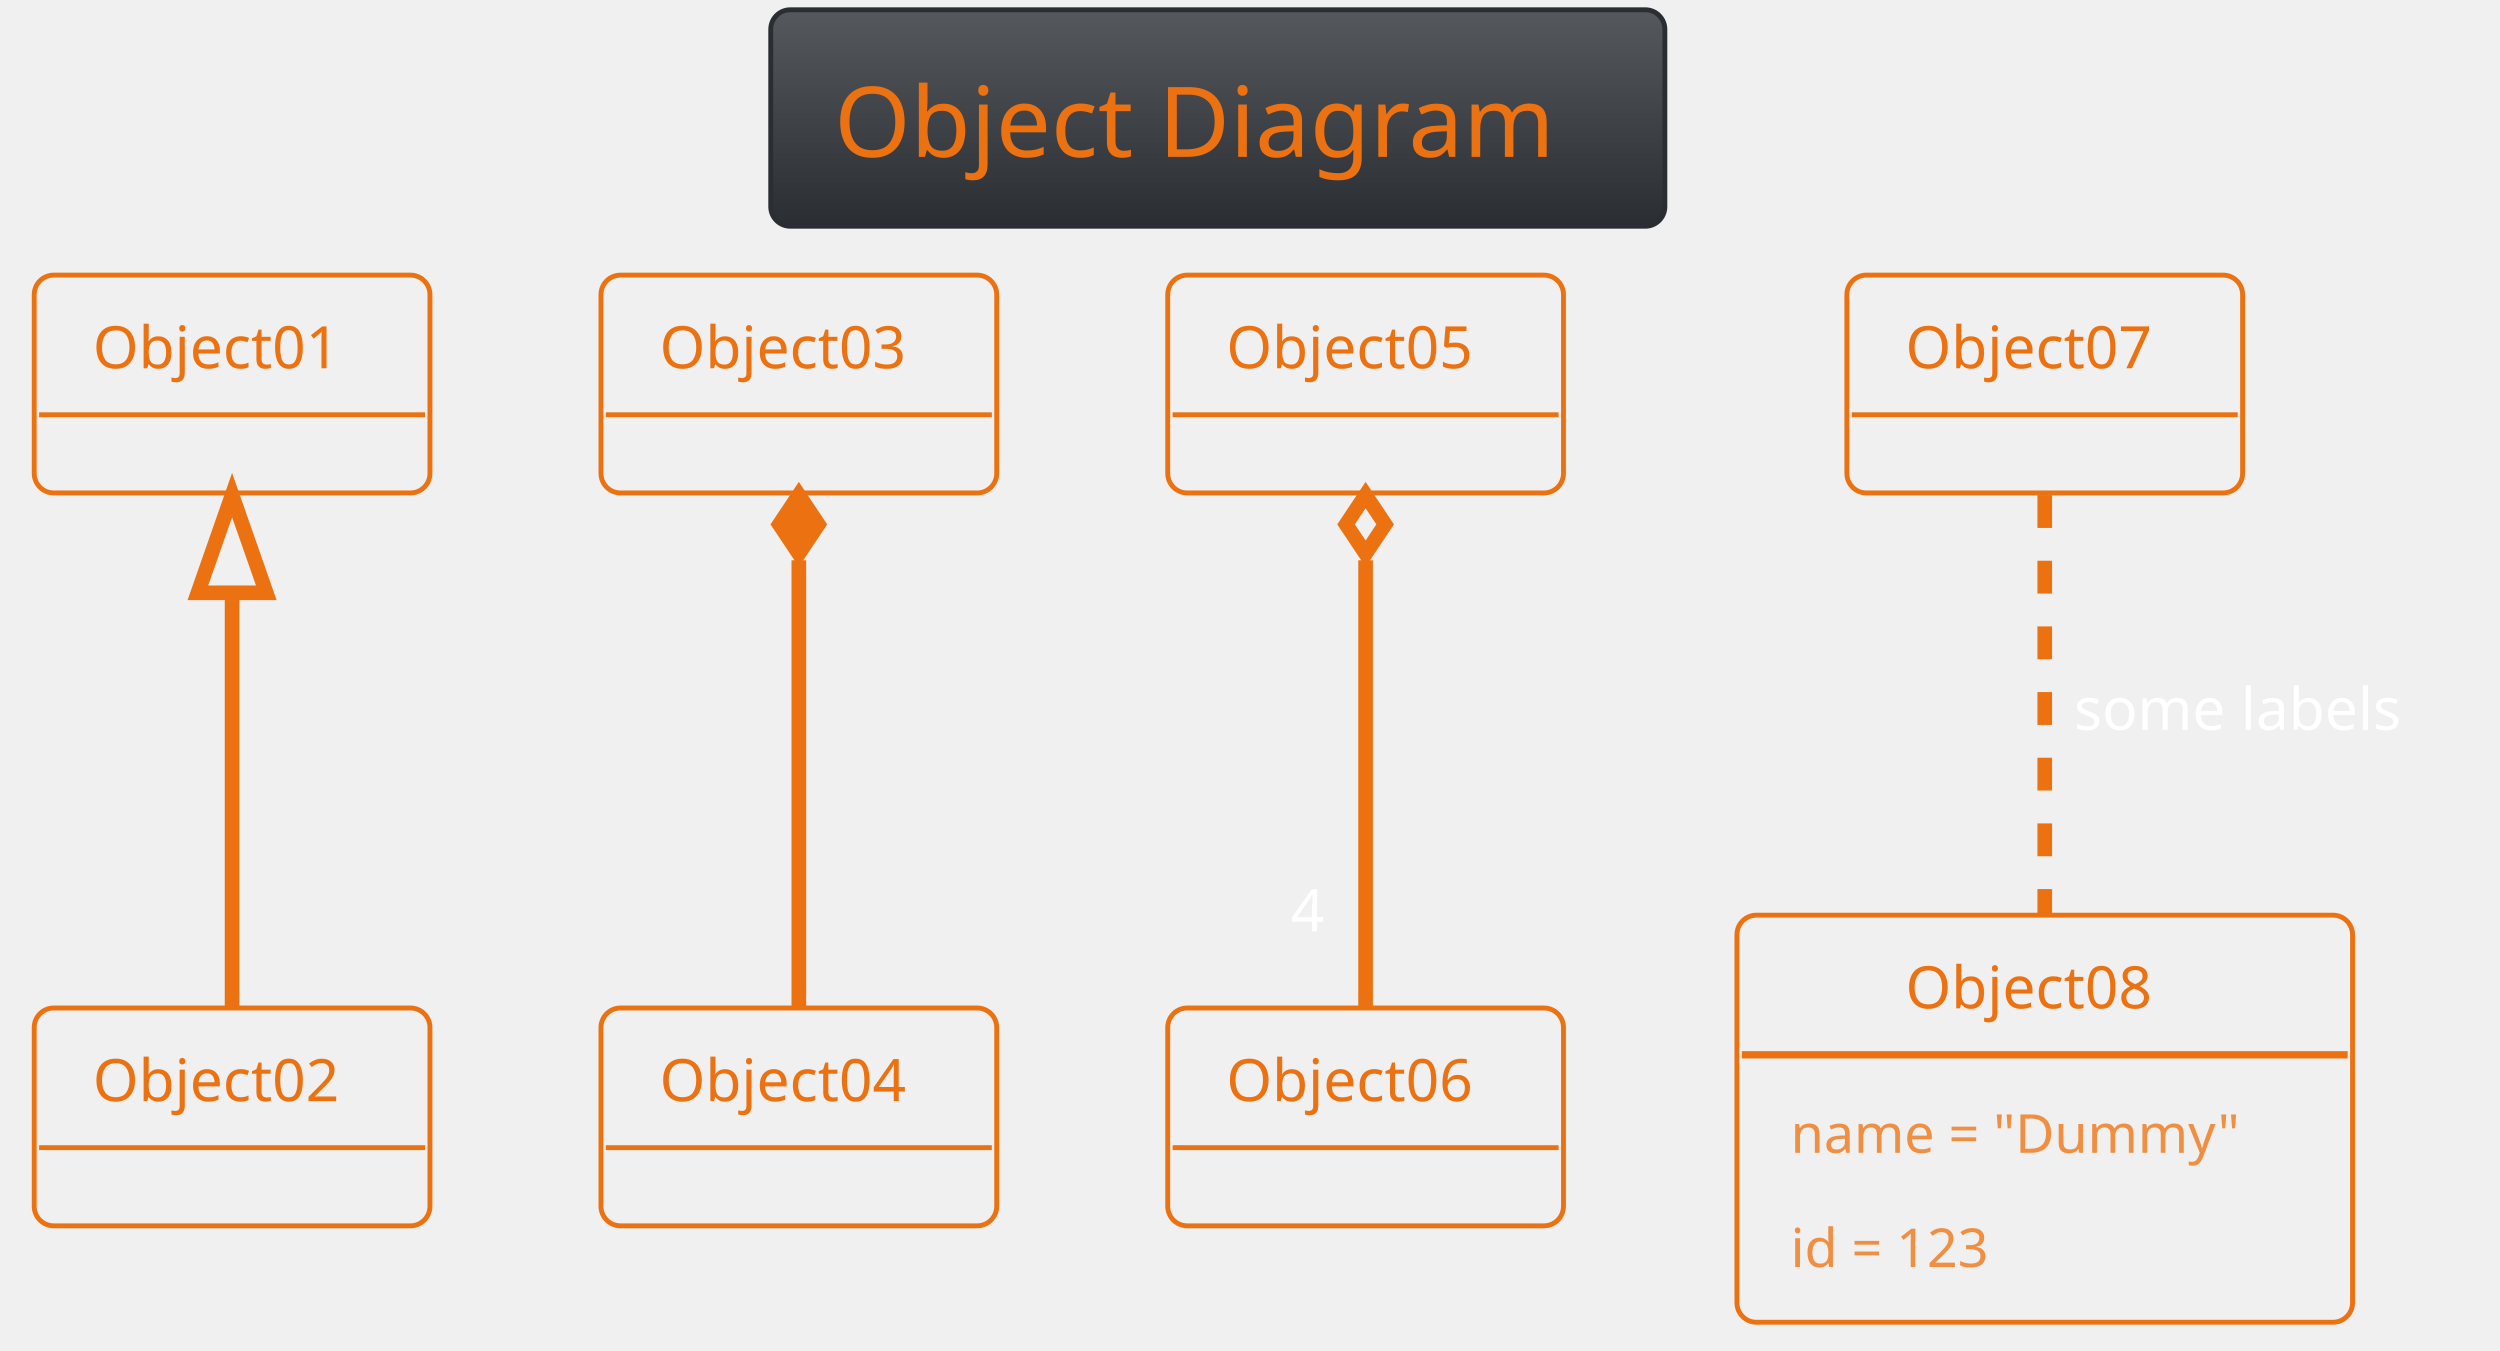
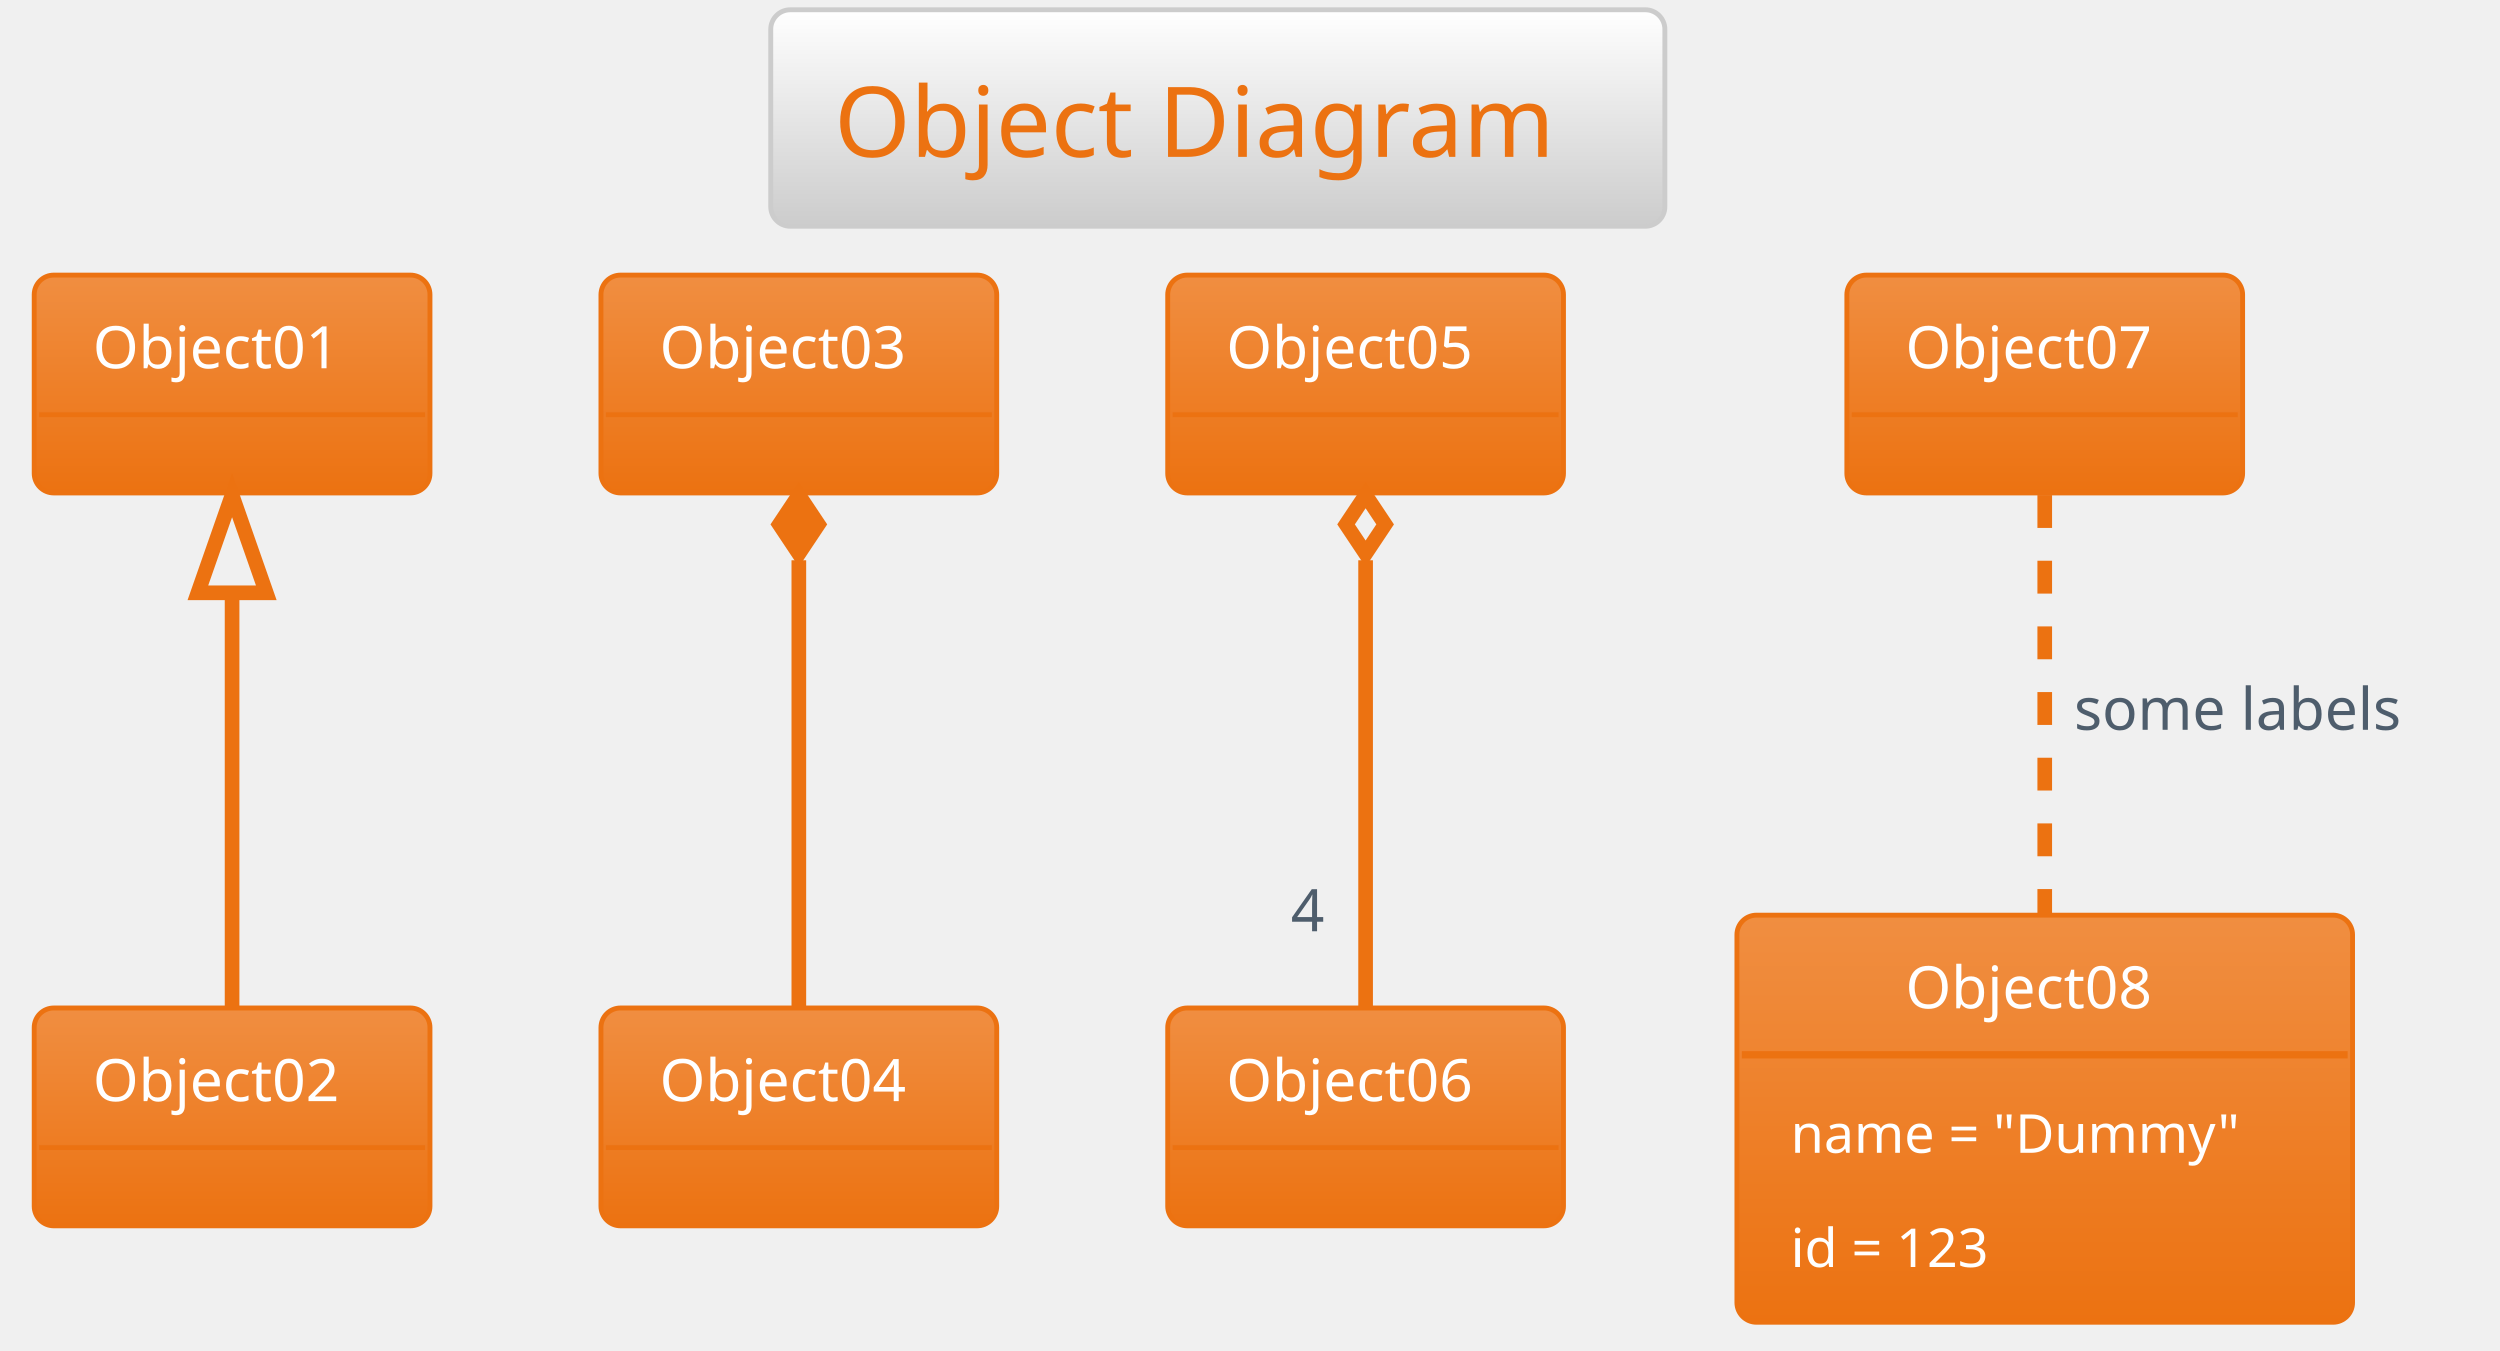
<svg xmlns="http://www.w3.org/2000/svg" contentScriptType="application/ecmascript" contentStyleType="text/css" height="288.542px" preserveAspectRatio="none" style="width:533px;height:288px;background:#00000000;" version="1.1" viewBox="0 0 533 288" width="533.333px" zoomAndPan="magnify">
  <defs>
-     <linearGradient id="g1fhm109gmkp5u0" x1="50%" x2="50%" y1="0%" y2="100%">
-       <stop offset="0%" stop-color="#55585C" />
-       <stop offset="100%" stop-color="#2A2E33" />
+     <linearGradient id="gn3jlnegwoknl0" x1="50%" x2="50%" y1="0%" y2="100%">
+       <stop offset="0%" stop-color="#FFFFFF" />
+       <stop offset="100%" stop-color="#CCCCCC" />
+     </linearGradient>
+     <linearGradient id="gn3jlnegwoknl1" x1="50%" x2="50%" y1="0%" y2="100%">
+       <stop offset="0%" stop-color="#F08E41" />
+       <stop offset="100%" stop-color="#EC7211" />
    </linearGradient>
  </defs>
  <g>
-     <rect fill="url(#g1fhm109gmkp5u0)" height="46.153" rx="4.167" ry="4.167" style="stroke:#2A2E33;stroke-width:1.042;" width="190.625" x="164.323" y="2.083" />
+     <rect fill="url(#gn3jlnegwoknl0)" height="46.153" rx="4.167" ry="4.167" style="stroke:#CCCCCC;stroke-width:1.042;" width="190.625" x="164.323" y="2.083" />
    <text fill="#EC7211" font-family="Verdana" font-size="20.833" lengthAdjust="spacing" textLength="163.542" x="177.865" y="33.445">Object Diagram</text>
-     <rect height="46.442" rx="4.167" ry="4.167" style="stroke:#EC7211;stroke-width:1.042;fill:none;" width="84.375" x="7.292" y="58.653" />
-     <text fill="#EC7211" font-family="Verdana" font-size="12.5" lengthAdjust="spacing" textLength="59.375" x="19.792" y="78.512">Object01</text>
+     <rect fill="url(#gn3jlnegwoknl1)" height="46.442" rx="4.167" ry="4.167" style="stroke:#EC7211;stroke-width:1.042;" width="84.375" x="7.292" y="58.653" />
+     <text fill="#FFFFFF" font-family="Verdana" font-size="12.5" lengthAdjust="spacing" textLength="59.375" x="19.792" y="78.512">Object01</text>
    <line style="stroke:#EC7211;stroke-width:1.042;" x1="8.333" x2="90.625" y1="88.428" y2="88.428" />
-     <rect height="46.442" rx="4.167" ry="4.167" style="stroke:#EC7211;stroke-width:1.042;fill:none;" width="84.375" x="7.292" y="214.903" />
-     <text fill="#EC7211" font-family="Verdana" font-size="12.5" lengthAdjust="spacing" textLength="59.375" x="19.792" y="234.762">Object02</text>
+     <rect fill="url(#gn3jlnegwoknl1)" height="46.442" rx="4.167" ry="4.167" style="stroke:#EC7211;stroke-width:1.042;" width="84.375" x="7.292" y="214.903" />
+     <text fill="#FFFFFF" font-family="Verdana" font-size="12.5" lengthAdjust="spacing" textLength="59.375" x="19.792" y="234.762">Object02</text>
    <line style="stroke:#EC7211;stroke-width:1.042;" x1="8.333" x2="90.625" y1="244.678" y2="244.678" />
-     <rect height="46.442" rx="4.167" ry="4.167" style="stroke:#EC7211;stroke-width:1.042;fill:none;" width="84.375" x="128.125" y="58.653" />
-     <text fill="#EC7211" font-family="Verdana" font-size="12.5" lengthAdjust="spacing" textLength="59.375" x="140.625" y="78.512">Object03</text>
+     <rect fill="url(#gn3jlnegwoknl1)" height="46.442" rx="4.167" ry="4.167" style="stroke:#EC7211;stroke-width:1.042;" width="84.375" x="128.125" y="58.653" />
+     <text fill="#FFFFFF" font-family="Verdana" font-size="12.5" lengthAdjust="spacing" textLength="59.375" x="140.625" y="78.512">Object03</text>
    <line style="stroke:#EC7211;stroke-width:1.042;" x1="129.167" x2="211.458" y1="88.428" y2="88.428" />
-     <rect height="46.442" rx="4.167" ry="4.167" style="stroke:#EC7211;stroke-width:1.042;fill:none;" width="84.375" x="128.125" y="214.903" />
-     <text fill="#EC7211" font-family="Verdana" font-size="12.5" lengthAdjust="spacing" textLength="59.375" x="140.625" y="234.762">Object04</text>
+     <rect fill="url(#gn3jlnegwoknl1)" height="46.442" rx="4.167" ry="4.167" style="stroke:#EC7211;stroke-width:1.042;" width="84.375" x="128.125" y="214.903" />
+     <text fill="#FFFFFF" font-family="Verdana" font-size="12.5" lengthAdjust="spacing" textLength="59.375" x="140.625" y="234.762">Object04</text>
    <line style="stroke:#EC7211;stroke-width:1.042;" x1="129.167" x2="211.458" y1="244.678" y2="244.678" />
-     <rect height="46.442" rx="4.167" ry="4.167" style="stroke:#EC7211;stroke-width:1.042;fill:none;" width="84.375" x="248.958" y="58.653" />
-     <text fill="#EC7211" font-family="Verdana" font-size="12.5" lengthAdjust="spacing" textLength="59.375" x="261.458" y="78.512">Object05</text>
+     <rect fill="url(#gn3jlnegwoknl1)" height="46.442" rx="4.167" ry="4.167" style="stroke:#EC7211;stroke-width:1.042;" width="84.375" x="248.958" y="58.653" />
+     <text fill="#FFFFFF" font-family="Verdana" font-size="12.5" lengthAdjust="spacing" textLength="59.375" x="261.458" y="78.512">Object05</text>
    <line style="stroke:#EC7211;stroke-width:1.042;" x1="250" x2="332.292" y1="88.428" y2="88.428" />
-     <rect height="46.442" rx="4.167" ry="4.167" style="stroke:#EC7211;stroke-width:1.042;fill:none;" width="84.375" x="248.958" y="214.903" />
-     <text fill="#EC7211" font-family="Verdana" font-size="12.5" lengthAdjust="spacing" textLength="59.375" x="261.458" y="234.762">Object06</text>
+     <rect fill="url(#gn3jlnegwoknl1)" height="46.442" rx="4.167" ry="4.167" style="stroke:#EC7211;stroke-width:1.042;" width="84.375" x="248.958" y="214.903" />
+     <text fill="#FFFFFF" font-family="Verdana" font-size="12.5" lengthAdjust="spacing" textLength="59.375" x="261.458" y="234.762">Object06</text>
    <line style="stroke:#EC7211;stroke-width:1.042;" x1="250" x2="332.292" y1="244.678" y2="244.678" />
-     <rect height="46.442" rx="4.167" ry="4.167" style="stroke:#EC7211;stroke-width:1.042;fill:none;" width="84.375" x="393.75" y="58.653" />
-     <text fill="#EC7211" font-family="Verdana" font-size="12.5" lengthAdjust="spacing" textLength="59.375" x="406.25" y="78.512">Object07</text>
+     <rect fill="url(#gn3jlnegwoknl1)" height="46.442" rx="4.167" ry="4.167" style="stroke:#EC7211;stroke-width:1.042;" width="84.375" x="393.75" y="58.653" />
+     <text fill="#FFFFFF" font-family="Verdana" font-size="12.5" lengthAdjust="spacing" textLength="59.375" x="406.25" y="78.512">Object07</text>
    <line style="stroke:#EC7211;stroke-width:1.042;" x1="394.792" x2="477.083" y1="88.428" y2="88.428" />
-     <rect height="86.793" rx="4.167" ry="4.167" style="stroke:#EC7211;stroke-width:1.042;fill:none;" width="131.25" x="370.312" y="195.111" />
-     <text fill="#EC7211" font-family="Verdana" font-size="12.5" lengthAdjust="spacing" textLength="59.375" x="406.25" y="214.97">Object08</text>
+     <rect fill="url(#gn3jlnegwoknl1)" height="86.793" rx="4.167" ry="4.167" style="stroke:#EC7211;stroke-width:1.042;" width="131.25" x="370.312" y="195.111" />
+     <text fill="#FFFFFF" font-family="Verdana" font-size="12.5" lengthAdjust="spacing" textLength="59.375" x="406.25" y="214.97">Object08</text>
    <line style="stroke:#EC7211;stroke-width:1.562;" x1="371.354" x2="500.521" y1="224.886" y2="224.886" />
-     <text fill="#F08E41" font-family="Verdana" font-size="11.458" lengthAdjust="spacing" textLength="108.333" x="381.771" y="245.781">name = "Dummy"</text>
-     <text fill="#F08E41" font-family="Verdana" font-size="11.458" lengthAdjust="spacing" textLength="50" x="381.771" y="270.123">id = 123</text>
+     <text fill="#FFFFFF" font-family="Verdana" font-size="11.458" lengthAdjust="spacing" textLength="108.333" x="381.771" y="245.781">name = "Dummy"</text>
+     <text fill="#FFFFFF" font-family="Verdana" font-size="11.458" lengthAdjust="spacing" textLength="50" x="381.771" y="270.123">id = 123</text>
    <path codeLine="21" d="M49.479,126.528 C49.479,155.267 49.479,191.778 49.479,214.851 " fill="none" id="Object01-backto-Object02" style="stroke:#EC7211;stroke-width:3.125;" />
    <polygon fill="none" points="42.188,126.382,49.479,105.549,56.771,126.382,42.188,126.382" style="stroke:#EC7211;stroke-width:3.125;" />
    <path codeLine="22" d="M170.312,119.444 C170.312,149.017 170.312,189.84 170.312,214.851 " fill="none" id="Object03-backto-Object04" style="stroke:#EC7211;stroke-width:3.125;" />
    <polygon fill="#EC7211" points="170.312,105.549,166.146,111.799,170.312,118.049,174.479,111.799,170.312,105.549" style="stroke:#EC7211;stroke-width:3.125;" />
    <path codeLine="23" d="M291.146,119.444 C291.146,149.017 291.146,189.84 291.146,214.851 " fill="none" id="Object05-backto-Object06" style="stroke:#EC7211;stroke-width:3.125;" />
    <polygon points="291.146,105.549,286.979,111.799,291.146,118.049,295.312,111.799,291.146,105.549" style="stroke:#EC7211;stroke-width:3.125;fill:none;" />
-     <text fill="#FFFFFF" font-family="Verdana" font-size="12.5" lengthAdjust="spacing" textLength="8.333" x="275.202" y="198.537">4</text>
+     <text fill="#4E5D6C" font-family="Verdana" font-size="12.5" lengthAdjust="spacing" textLength="8.333" x="275.202" y="198.537">4</text>
    <path codeLine="24" d="M435.938,105.549 C435.938,128.934 435.938,166.142 435.938,195.059 " fill="none" id="Object07-Object08" style="stroke:#EC7211;stroke-width:3.125;stroke-dasharray:7.0,7.0;" />
-     <text fill="#FFFFFF" font-family="Verdana" font-size="12.5" lengthAdjust="spacing" textLength="78.125" x="442.188" y="155.595">some labels</text>
+     <text fill="#4E5D6C" font-family="Verdana" font-size="12.5" lengthAdjust="spacing" textLength="78.125" x="442.188" y="155.595">some labels</text>
  </g>
</svg>
